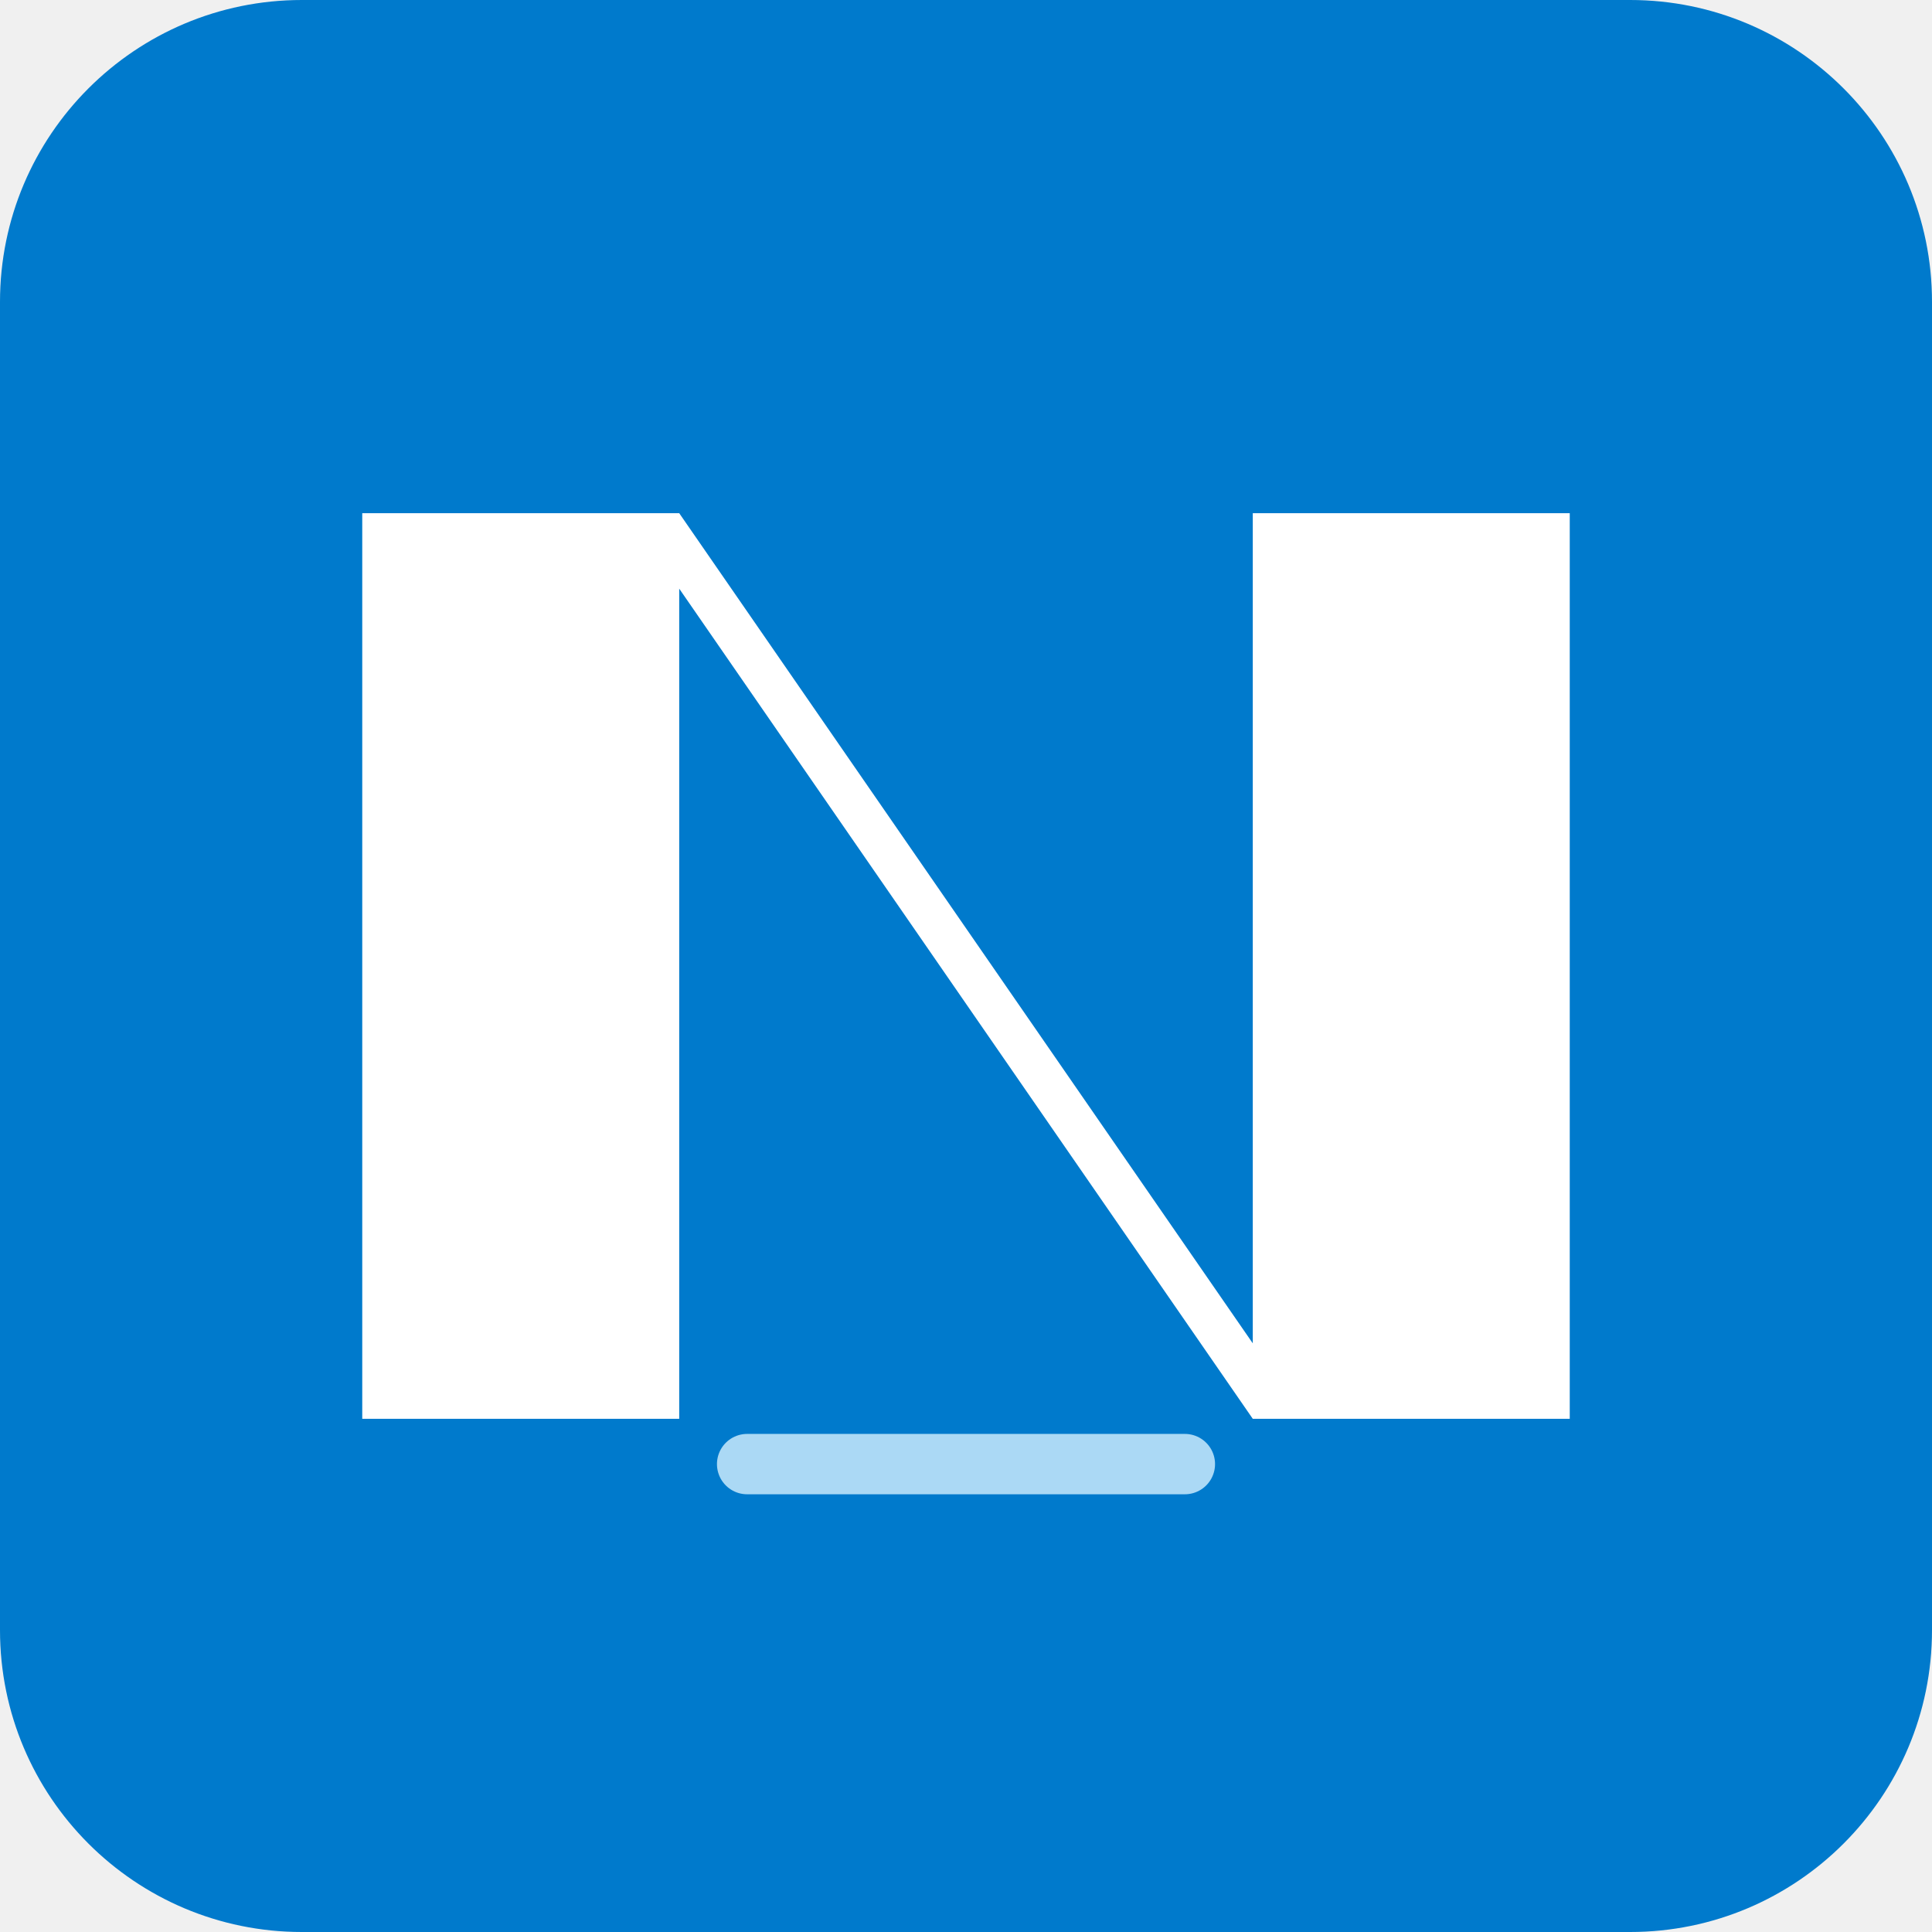
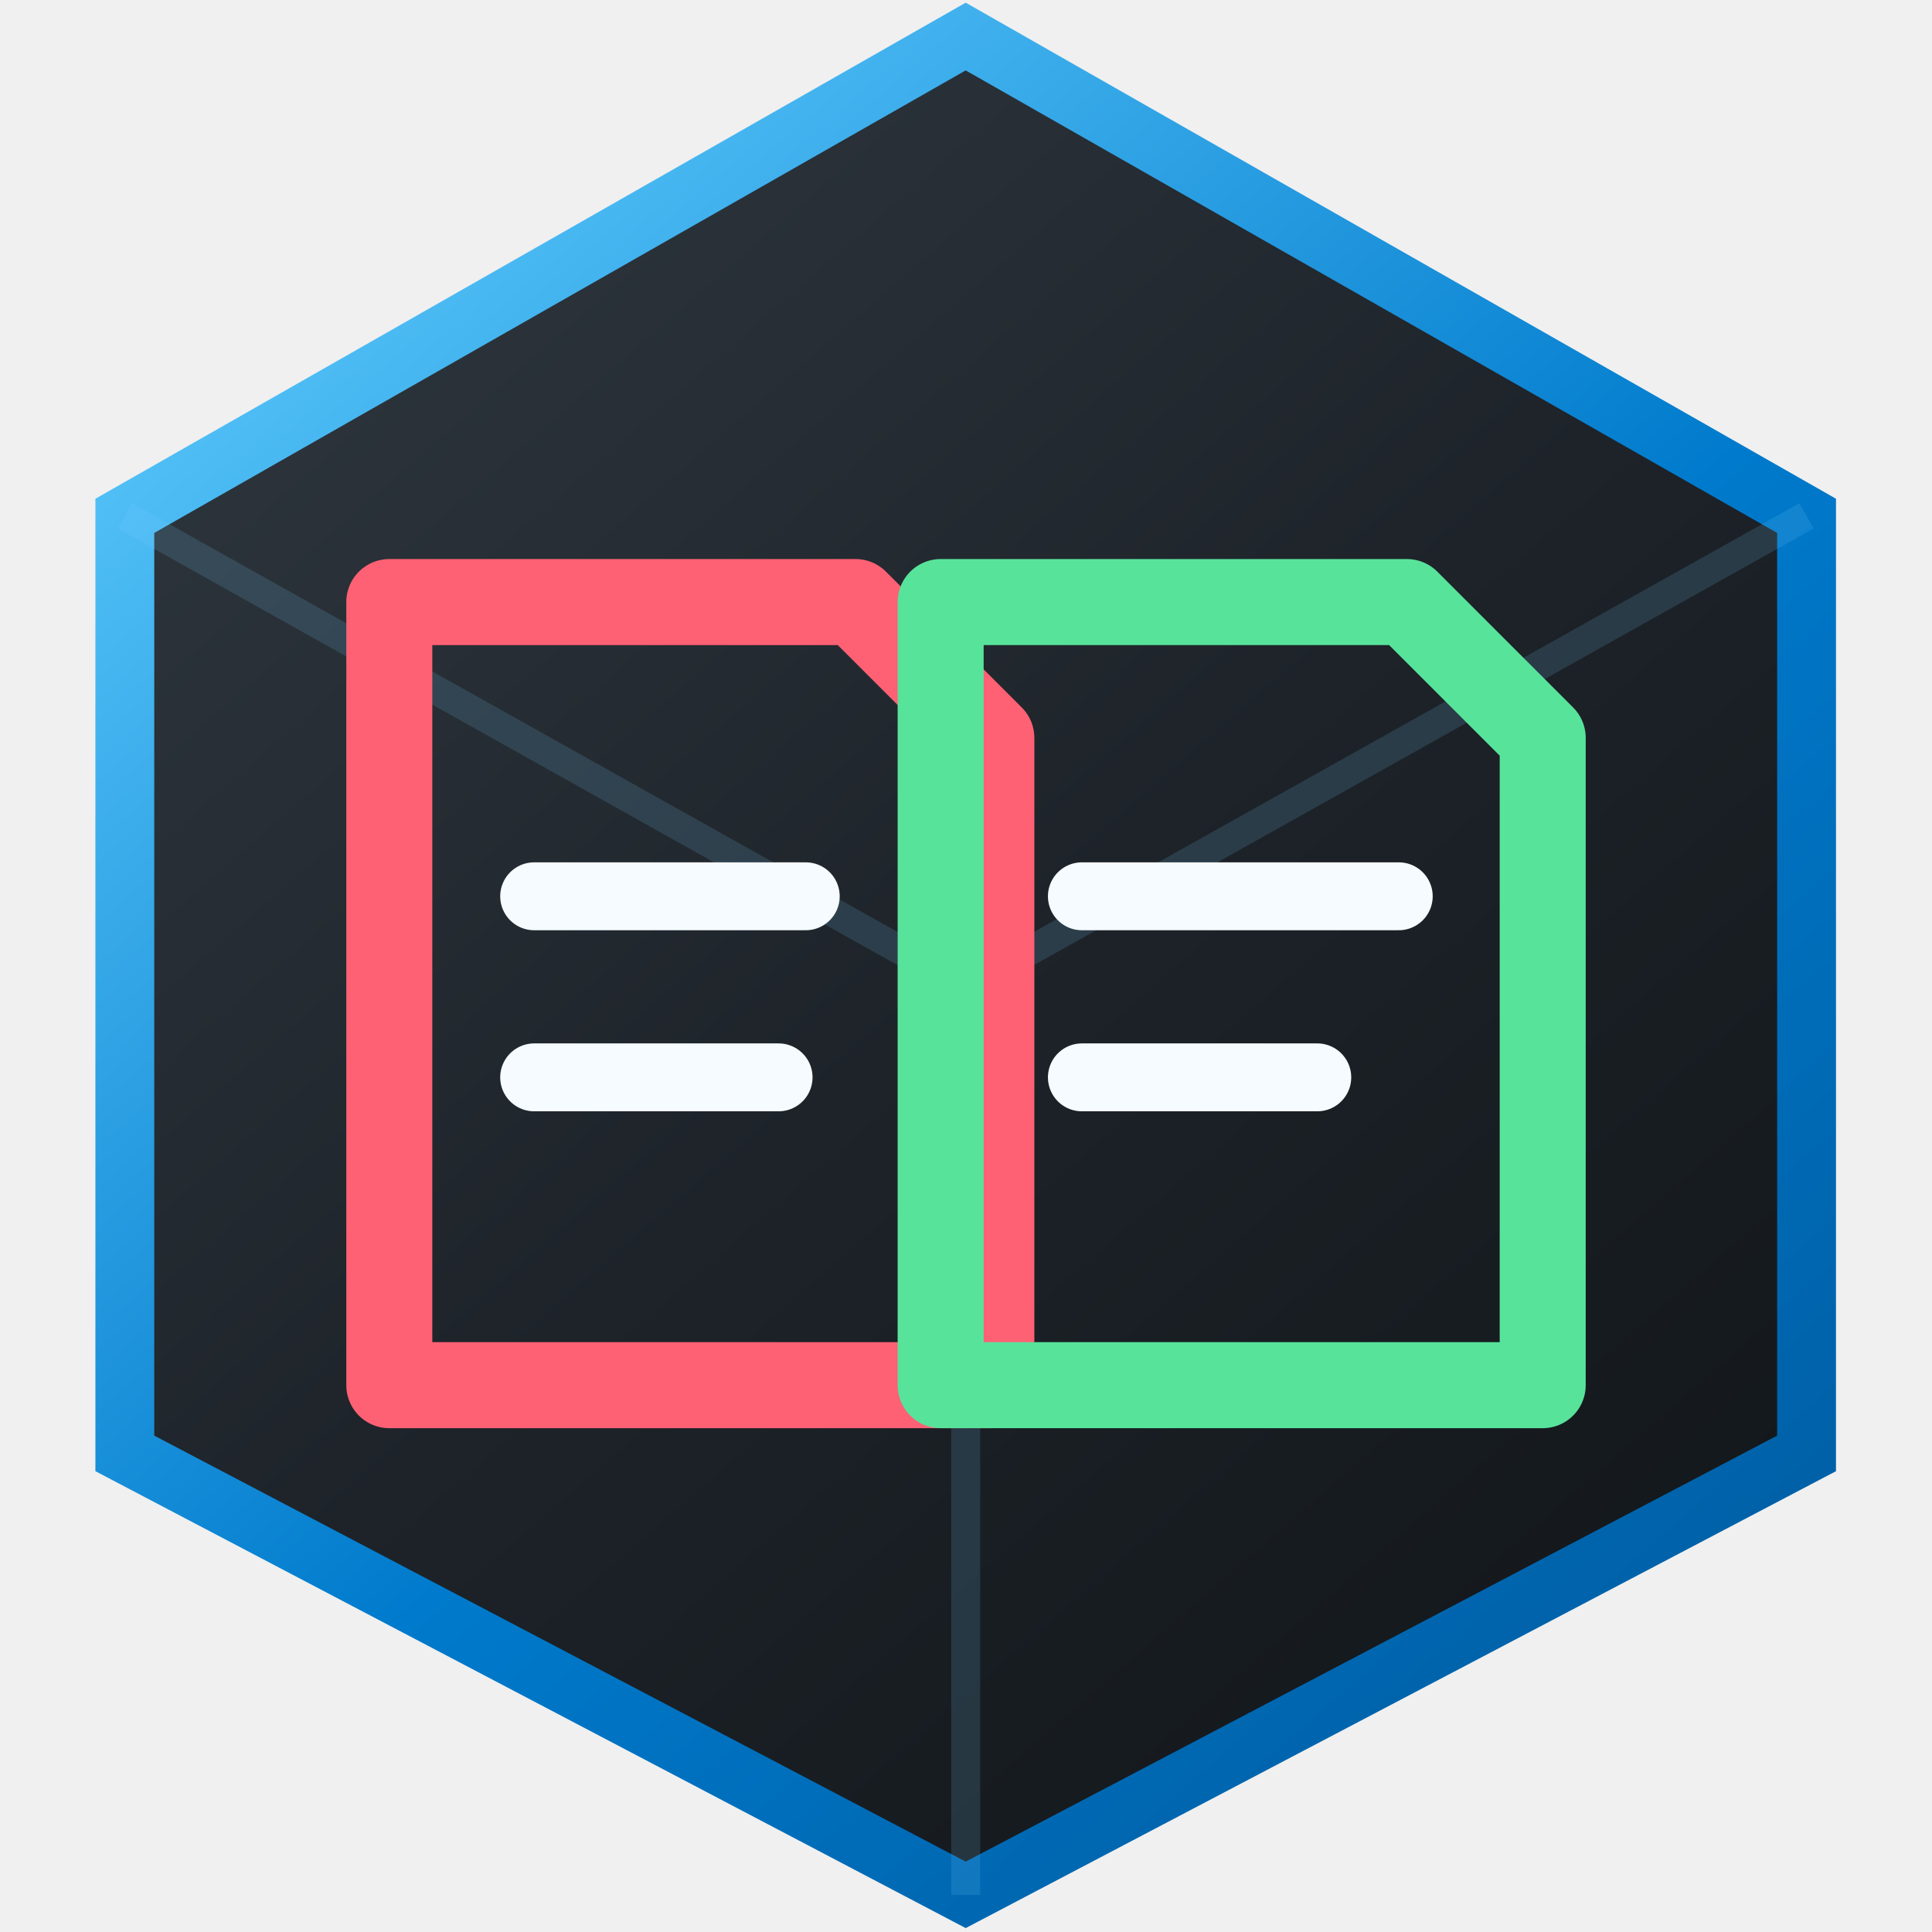
- <svg xmlns="http://www.w3.org/2000/svg" width="256" height="256" viewBox="0 0 256 256">
-   <rect width="256" height="256" rx="40" fill="#007acc" />
-   <path d="M48 68h42l76 110V68h42v120h-42L90 78v110H48z" fill="#fff" />
-   <path d="M99 194h58" stroke="#abd9f5" stroke-width="8" stroke-linecap="round" />
+ <svg xmlns="http://www.w3.org/2000/svg" viewBox="0 0 2134 2134">
+   <defs>
+     <linearGradient id="bg" x1="230" y1="130" x2="1900" y2="2050" gradientUnits="userSpaceOnUse">
+       <stop stop-color="#303840" />
+       <stop offset=".5" stop-color="#1d2329" />
+       <stop offset="1" stop-color="#111519" />
+     </linearGradient>
+     <linearGradient id="rim" x1="210" y1="110" x2="1910" y2="2050" gradientUnits="userSpaceOnUse">
+       <stop stop-color="#62ceff" />
+       <stop offset=".55" stop-color="#007acc" />
+       <stop offset="1" stop-color="#005a9e" />
+     </linearGradient>
+   </defs>
+   <path d="M1066.667 40.36 1995.451 569.767v1035.594l-928.784 487.612-928.784-487.612V569.767z" fill="url(#bg)" stroke="url(#rim)" stroke-width="65" />
+   <g fill="none" stroke="#76cfff" stroke-width="32" opacity=".15">
+     <path d="M1066.667 1089.886v1003.087" />
+     <path d="m137.883 569.767 928.784 520.119 928.784-520.119" />
+   </g>
+   <g fill="none" stroke-linejoin="round" stroke-width="95">
+     <path d="M430 665h515l150 150v715H430z" stroke="#ff6174" />
+     <path d="M1039 665h515l150 150v715h-665z" stroke="#58e39b" />
+   </g>
+   <g stroke="#f5fbff" stroke-linecap="round" stroke-width="75">
+     <path d="M590 990h300M590 1190h270M1195 990h350M1195 1190h260" />
+   </g>
</svg>
